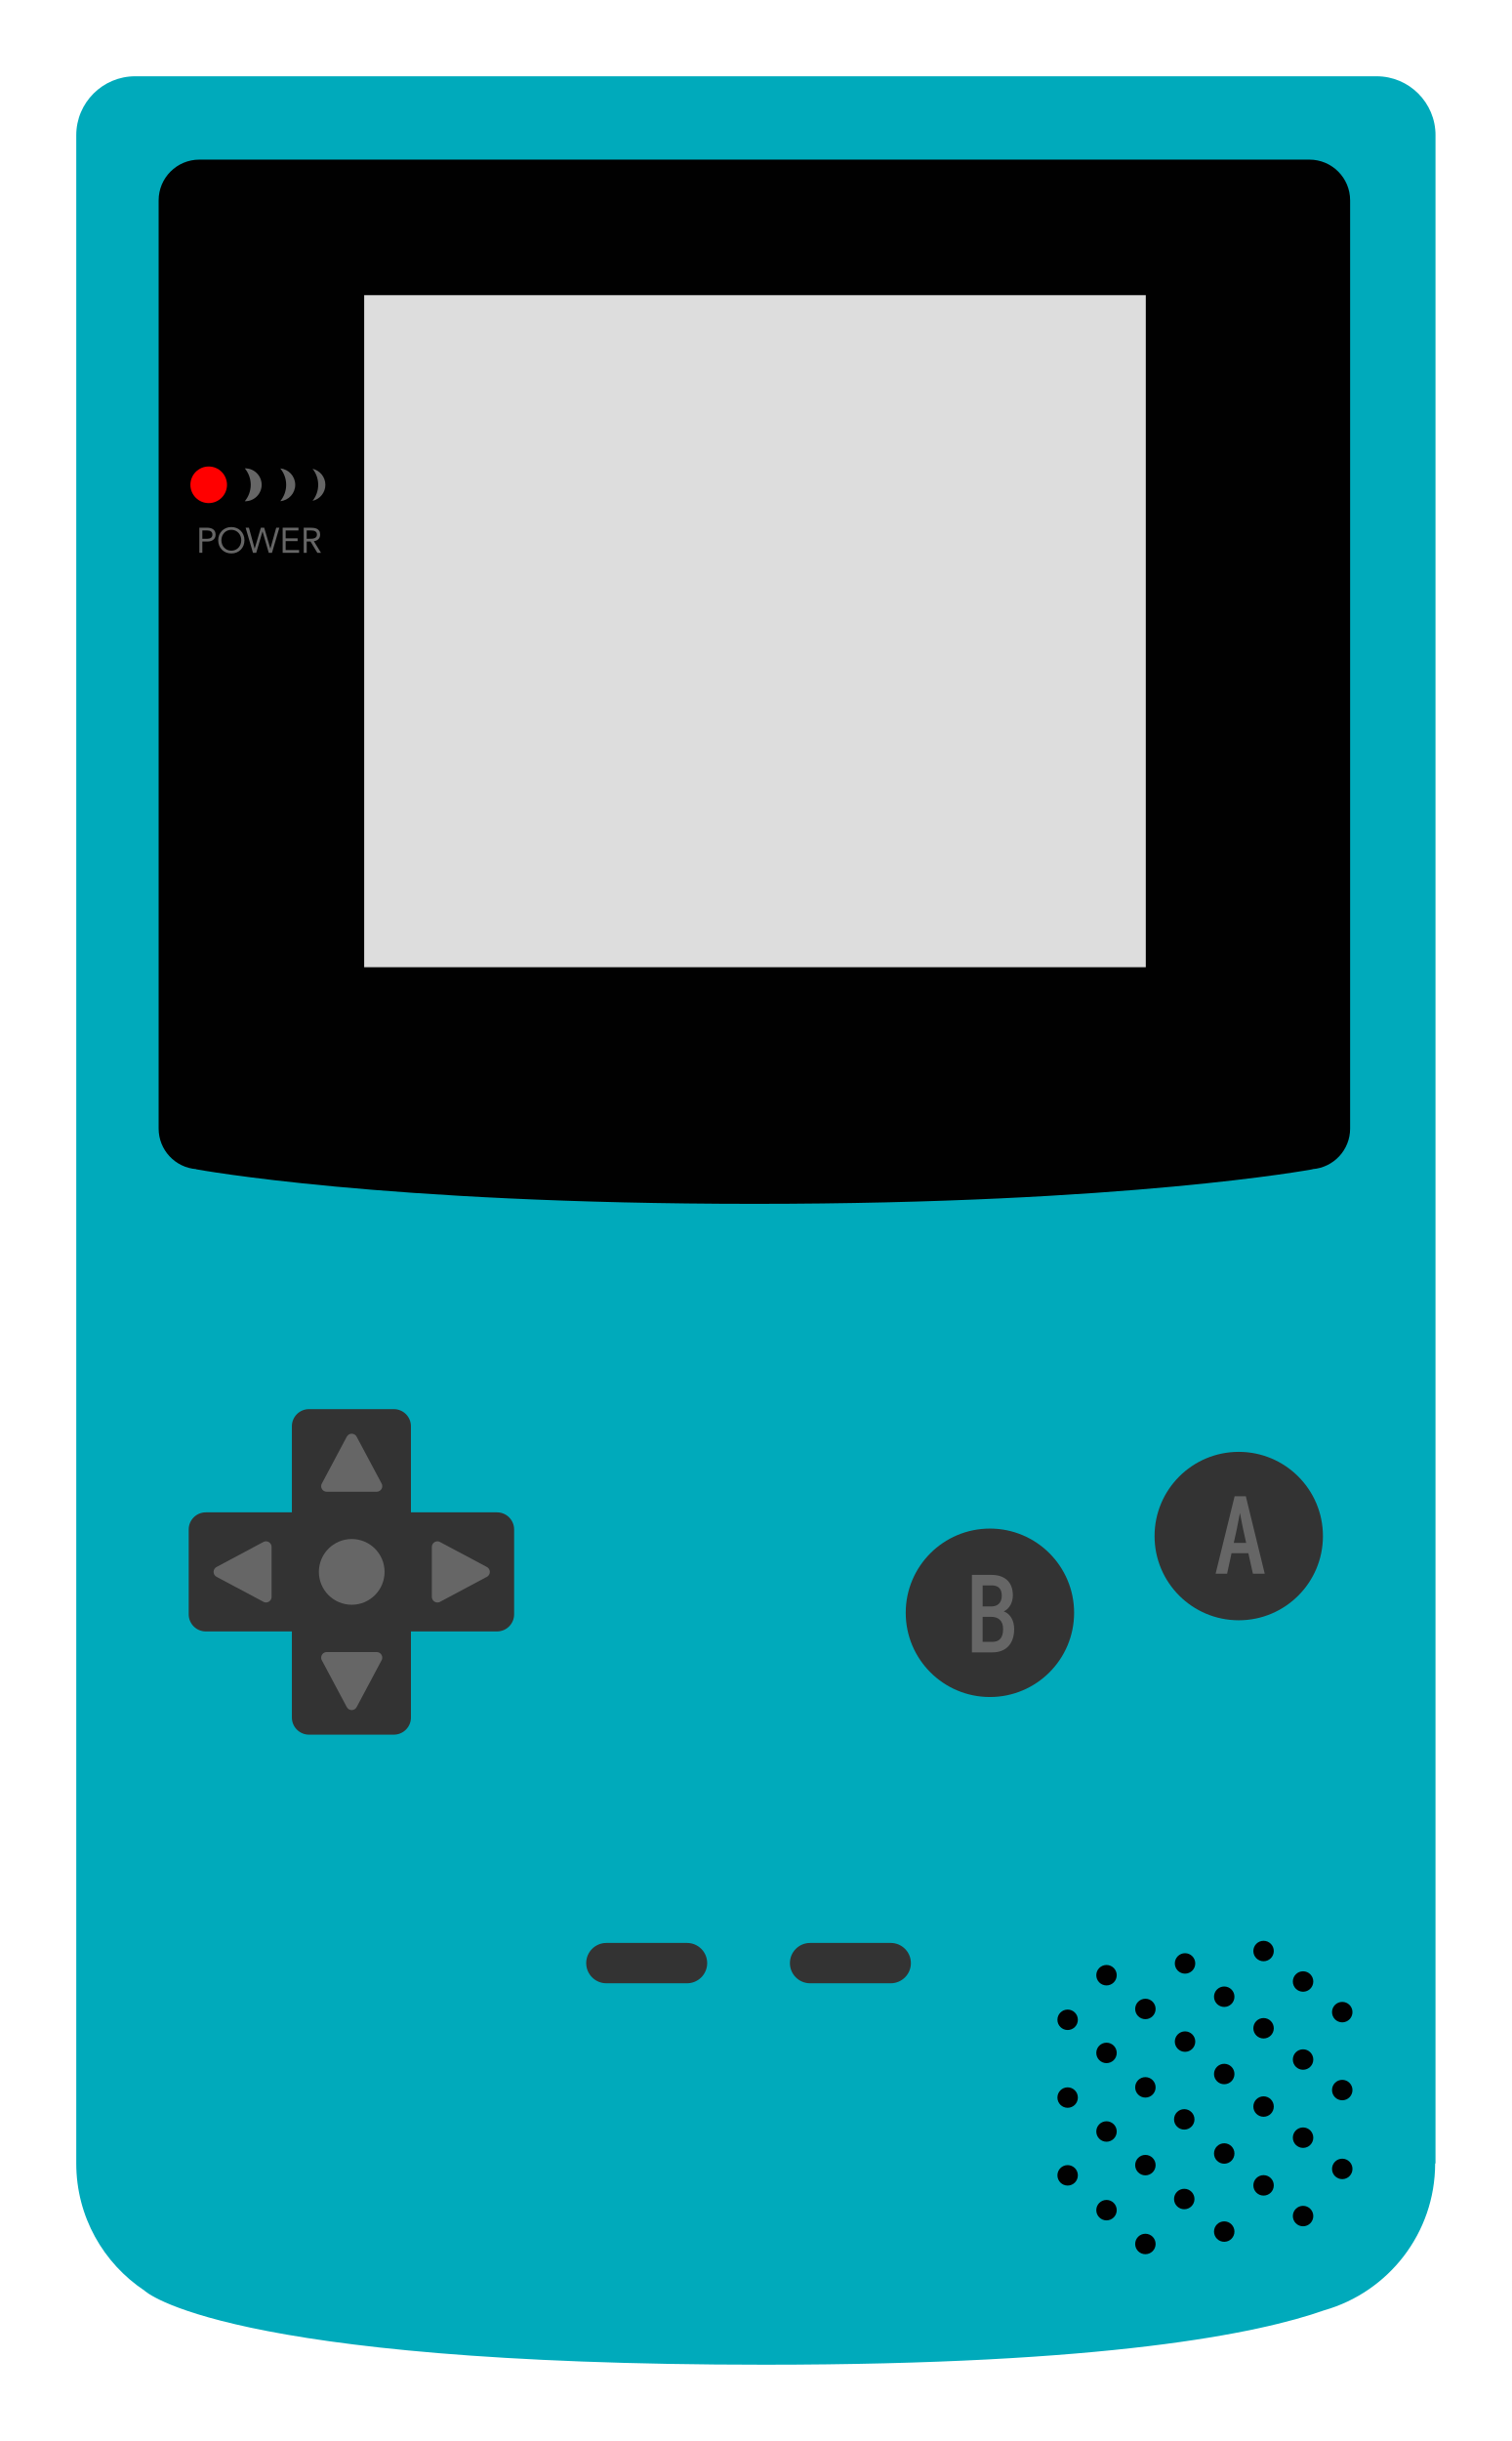
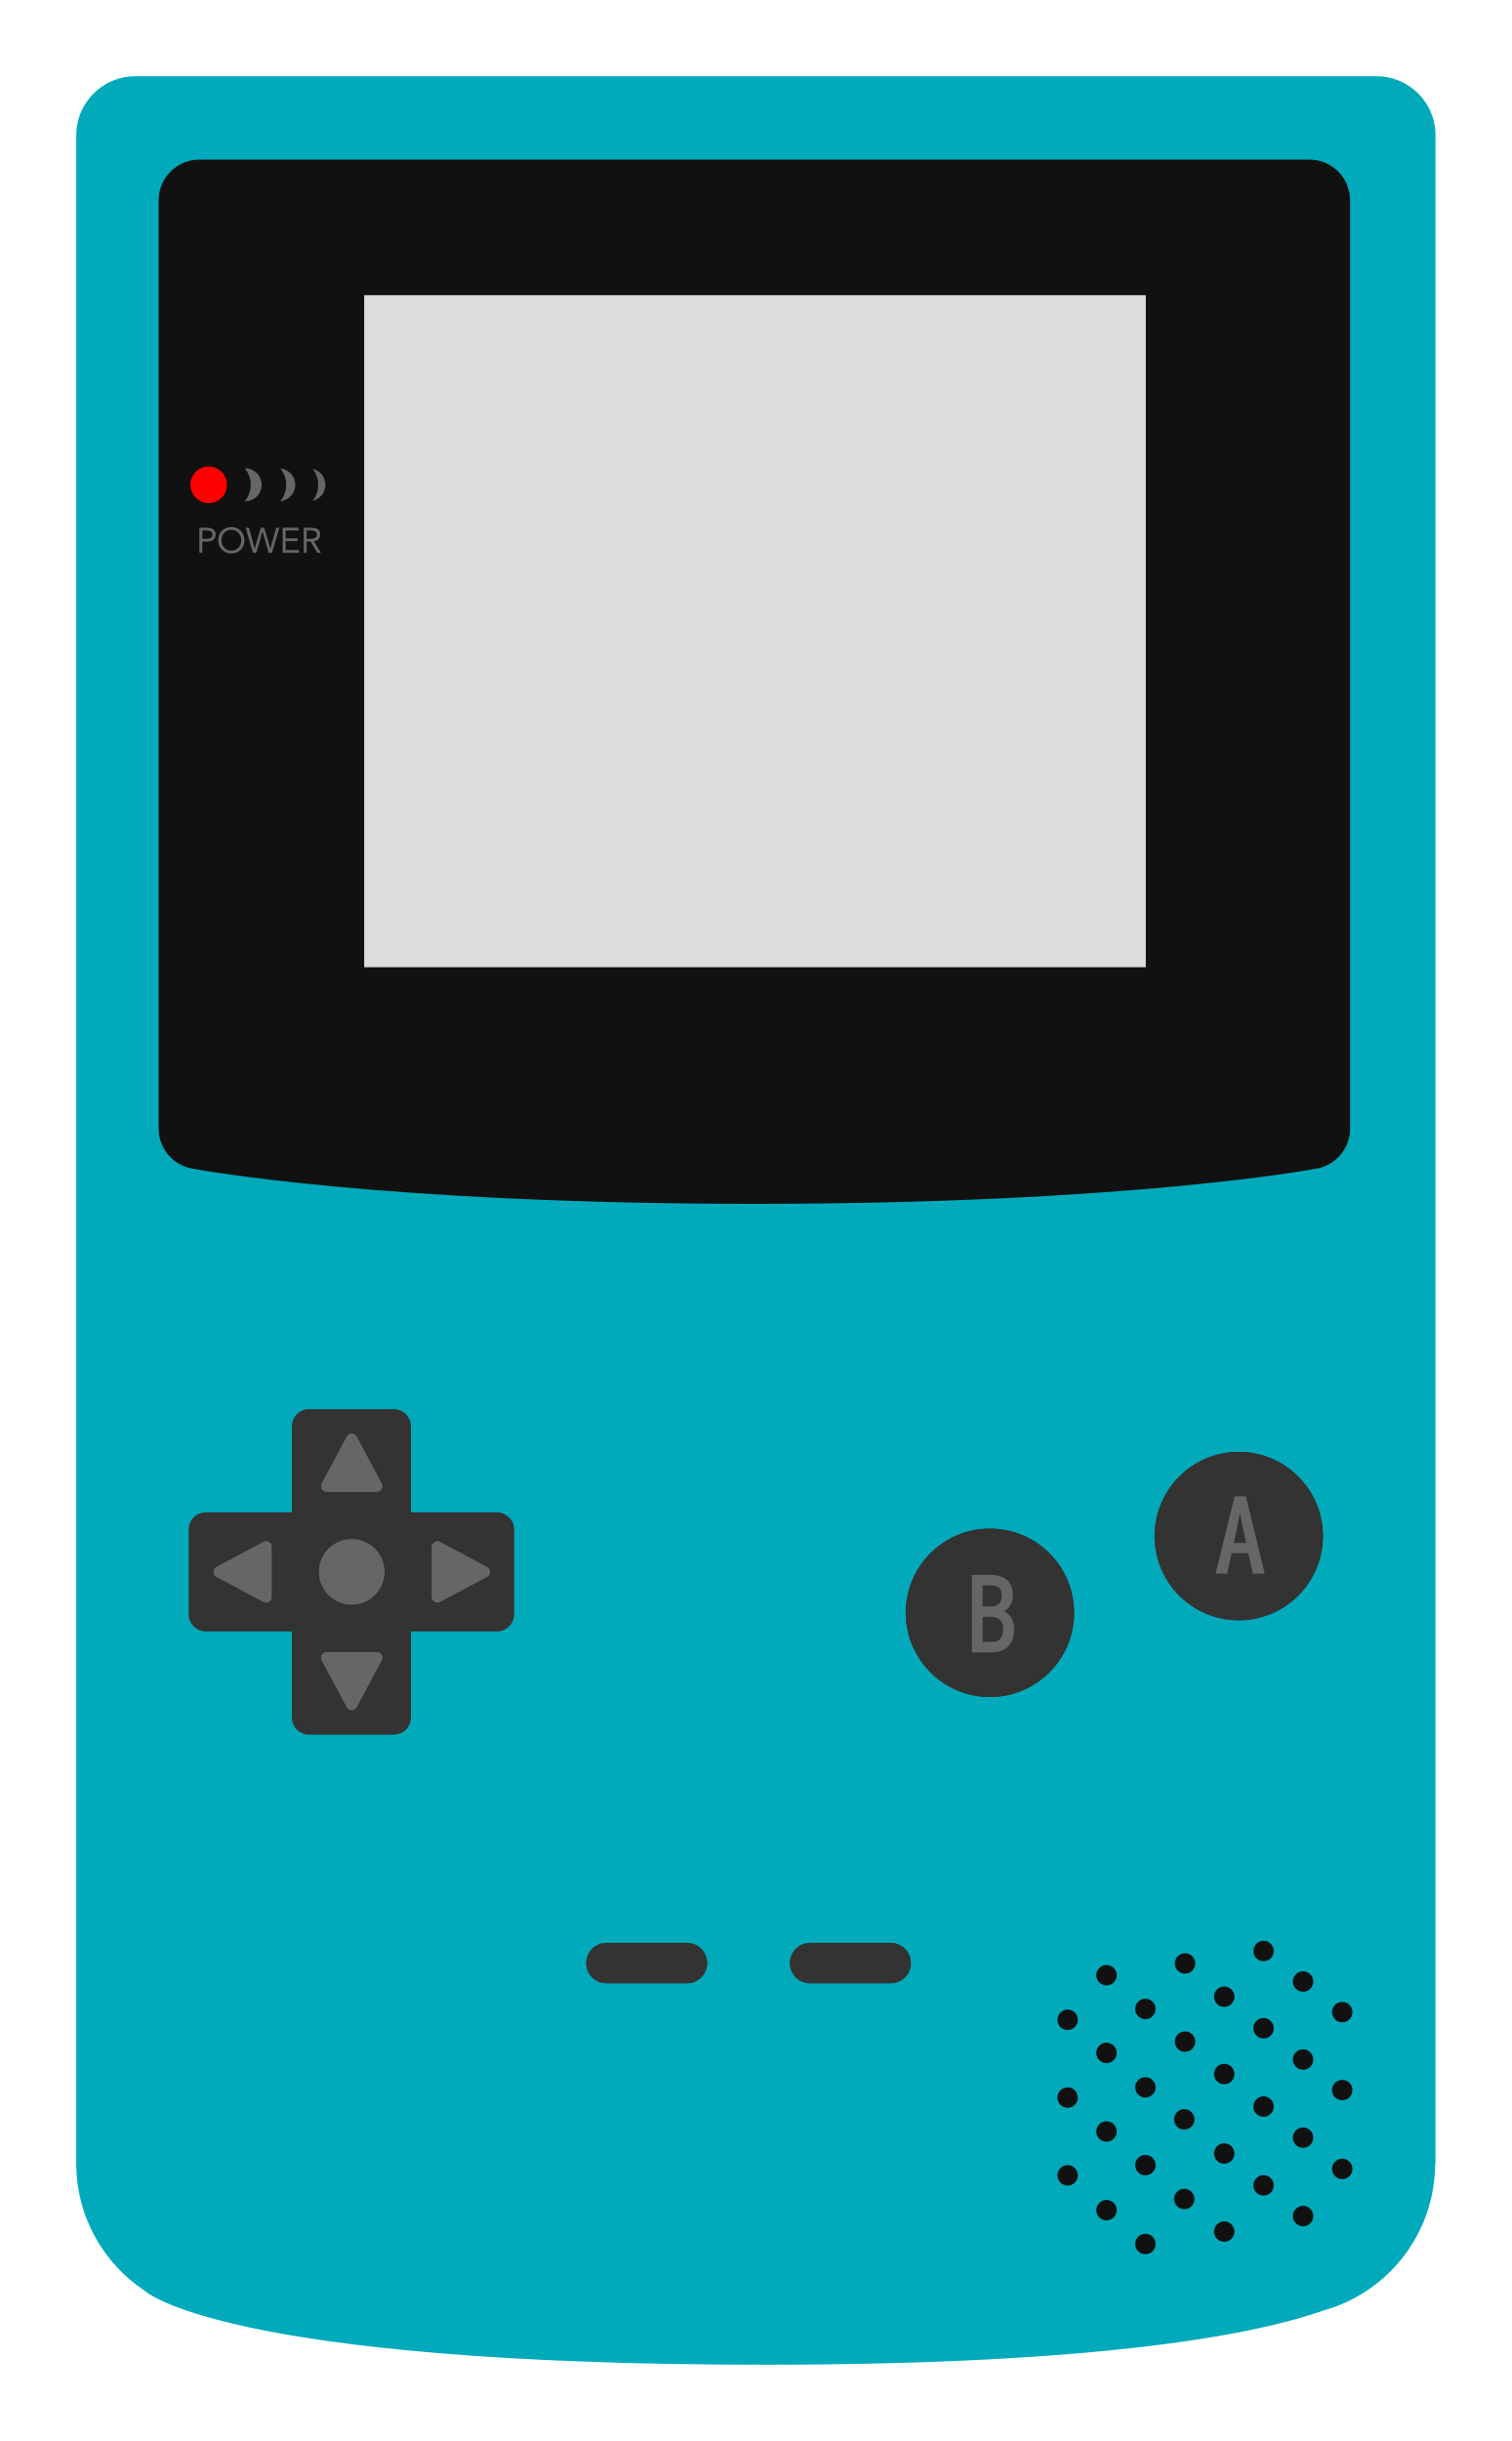
<svg xmlns="http://www.w3.org/2000/svg" width="198.243" height="320" version="1.0">
  <path d="m 188.243,17.725 c 0,-4.267 -3.459,-7.726 -7.727,-7.726 l -162.79,0 C 13.459,10 10,13.459 10,17.725 l 0,265.888 0,0 0,0 c 0,6.966 3.561,13.097 8.959,16.681 l -8.24e-4,0.002 c 0,0 10.009,9.703 81.319,9.703 44.884,0 64.802,-4.104 73.403,-7.145 8.378,-2.39 14.513,-10.097 14.513,-19.242 l 0,0 0.048,0 0,-265.888 z" style="fill:#00aabb" />
  <g style="fill:#333333">
    <path d="m 65.173,198.259 -11.285,0 0,-11.285 c 0,-1.241 -1.006,-2.246 -2.246,-2.246 l -11.122,0 c -1.24,0 -2.245,1.006 -2.245,2.246 l 0,11.285 -11.285,0 c -1.241,0 -2.246,1.005 -2.246,2.246 l 0,11.121 c 0,1.241 1.006,2.246 2.246,2.246 l 11.285,0 0,11.284 c 0,1.241 1.006,2.247 2.245,2.247 l 11.122,0 c 1.241,0 2.246,-1.006 2.246,-2.247 l 0,-11.284 11.285,0 c 1.241,0 2.246,-1.006 2.246,-2.246 l 0,-11.121 c 0,-1.241 -1.006,-2.246 -2.246,-2.246 z" />
    <circle cx="129.81" cy="211.428" r="11.04" />
    <circle cx="162.44" cy="201.37" r="11.04" />
    <path d="m 90.09,254.707 -10.576,0 c -1.46,0 -2.644,1.184 -2.644,2.644 0,1.46 1.184,2.644 2.644,2.644 l 10.577,0 c 1.46,0 2.644,-1.185 2.644,-2.644 -8.24e-4,-1.461 -1.185,-2.644 -2.645,-2.644 z" />
    <path d="m 116.804,254.707 -10.576,0 c -1.46,0 -2.644,1.184 -2.644,2.644 0,1.46 1.185,2.644 2.644,2.644 l 10.576,0 c 1.46,0 2.644,-1.185 2.644,-2.644 0,-1.461 -1.184,-2.644 -2.644,-2.644 z" />
-     <g fill-opacity="0" style="fill:#ff0000">
+     <g class="straight-button">
      <circle id="button-sq" cx="129.81" cy="211.428" r="11.04" />
      <circle id="button-cr" cx="162.44" cy="201.37" r="11.04" />
      <path id="button-se" d="m 90.09,254.707 -10.576,0 c -1.46,0 -2.644,1.184 -2.644,2.644 0,1.46 1.184,2.644 2.644,2.644 l 10.577,0 c 1.46,0 2.644,-1.185 2.644,-2.644 -8.24e-4,-1.461 -1.185,-2.644 -2.645,-2.644 z" />
      <path id="button-st" d="m 116.804,254.707 -10.576,0 c -1.46,0 -2.644,1.184 -2.644,2.644 0,1.46 1.185,2.644 2.644,2.644 l 10.576,0 c 1.46,0 2.644,-1.185 2.644,-2.644 0,-1.461 -1.184,-2.644 -2.644,-2.644 z" />
    </g>
  </g>
  <g style="fill:#666666">
    <circle cx="46.122" cy="206.065" r="4.307" />
    <path d="m 42.158,194.57 0.002,0.002 c -0.028,0.078 -0.046,0.161 -0.046,0.249 0,0.406 0.329,0.736 0.736,0.736 l 6.543,0 c 0.406,0 0.736,-0.33 0.736,-0.736 0,-0.099 -0.02,-0.192 -0.055,-0.278 l 0,-0.002 -8.24e-4,-0.002 c -0.019,-0.046 -0.043,-0.09 -0.07,-0.131 l -3.203,-6.004 c -0.111,-0.265 -0.373,-0.453 -0.679,-0.453 -0.288,0 -0.534,0.167 -0.655,0.408 l -8.25e-4,0 -3.214,6.037 c -0.035,0.05 -0.064,0.104 -0.086,0.162 l -0.007,0.012 z" />
    <path d="m 50.085,217.562 -0.002,-0.002 c 0.028,-0.077 0.046,-0.161 0.046,-0.248 0,-0.406 -0.33,-0.737 -0.736,-0.737 l -6.543,0 c -0.406,0 -0.736,0.33 -0.736,0.737 0,0.098 0.02,0.191 0.055,0.277 l 0,0.002 8.24e-4,0.002 c 0.019,0.046 0.043,0.089 0.07,0.13 l 3.203,6.005 c 0.111,0.265 0.373,0.453 0.679,0.453 0.289,0 0.534,-0.167 0.655,-0.408 l 0,0 3.215,-6.037 c 0.035,-0.05 0.064,-0.104 0.086,-0.162 l 0.007,-0.012 z" />
    <path d="m 34.626,210.03 0.003,-0.002 c 0.077,0.028 0.161,0.046 0.248,0.046 0.406,0 0.736,-0.329 0.736,-0.736 l 0,-6.544 c 0,-0.406 -0.33,-0.736 -0.736,-0.736 -0.099,0 -0.192,0.02 -0.278,0.055 l -8.25e-4,-8.2e-4 -0.003,8.2e-4 c -0.046,0.019 -0.09,0.043 -0.131,0.07 l -6.005,3.203 c -0.265,0.111 -0.452,0.374 -0.452,0.679 0,0.289 0.167,0.534 0.407,0.655 l 0,8.2e-4 6.037,3.215 c 0.049,0.035 0.104,0.064 0.162,0.086 l 0.012,0.008 z" />
    <path d="m 57.618,202.103 -0.003,0.002 c -0.078,-0.028 -0.161,-0.046 -0.249,-0.046 -0.406,0 -0.736,0.33 -0.736,0.736 l 0,6.544 c 0,0.406 0.33,0.736 0.736,0.736 0.099,0 0.192,-0.02 0.278,-0.055 l 0,8.3e-4 0.003,-0.002 c 0.046,-0.019 0.09,-0.042 0.131,-0.069 l 6.005,-3.203 c 0.265,-0.111 0.453,-0.373 0.453,-0.678 0,-0.289 -0.167,-0.534 -0.408,-0.656 l 0,0 -6.037,-3.214 c -0.05,-0.036 -0.104,-0.064 -0.162,-0.086 l -0.012,-0.008 z" />
-     <g fill-opacity="0" style="fill:#ff0000">
+     <g class="straight-button">
      <path id="button-du" d="m 42.158,194.57 0.002,0.002 c -0.028,0.078 -0.046,0.161 -0.046,0.249 0,0.406 0.329,0.736 0.736,0.736 l 6.543,0 c 0.406,0 0.736,-0.33 0.736,-0.736 0,-0.099 -0.02,-0.192 -0.055,-0.278 l 0,-0.002 -8.24e-4,-0.002 c -0.019,-0.046 -0.043,-0.09 -0.07,-0.131 l -3.203,-6.004 c -0.111,-0.265 -0.373,-0.453 -0.679,-0.453 -0.288,0 -0.534,0.167 -0.655,0.408 l -8.25e-4,0 -3.214,6.037 c -0.035,0.05 -0.064,0.104 -0.086,0.162 l -0.007,0.012 z" />
      <path id="button-dd" d="m 50.085,217.562 -0.002,-0.002 c 0.028,-0.077 0.046,-0.161 0.046,-0.248 0,-0.406 -0.33,-0.737 -0.736,-0.737 l -6.543,0 c -0.406,0 -0.736,0.33 -0.736,0.737 0,0.098 0.02,0.191 0.055,0.277 l 0,0.002 8.24e-4,0.002 c 0.019,0.046 0.043,0.089 0.07,0.13 l 3.203,6.005 c 0.111,0.265 0.373,0.453 0.679,0.453 0.289,0 0.534,-0.167 0.655,-0.408 l 0,0 3.215,-6.037 c 0.035,-0.05 0.064,-0.104 0.086,-0.162 l 0.007,-0.012 z" />
      <path id="button-dl" d="m 34.626,210.03 0.003,-0.002 c 0.077,0.028 0.161,0.046 0.248,0.046 0.406,0 0.736,-0.329 0.736,-0.736 l 0,-6.544 c 0,-0.406 -0.33,-0.736 -0.736,-0.736 -0.099,0 -0.192,0.02 -0.278,0.055 l -8.25e-4,-8.2e-4 -0.003,8.2e-4 c -0.046,0.019 -0.09,0.043 -0.131,0.07 l -6.005,3.203 c -0.265,0.111 -0.452,0.374 -0.452,0.679 0,0.289 0.167,0.534 0.407,0.655 l 0,8.2e-4 6.037,3.215 c 0.049,0.035 0.104,0.064 0.162,0.086 l 0.012,0.008 z" />
      <path id="button-dr" d="m 57.618,202.103 -0.003,0.002 c -0.078,-0.028 -0.161,-0.046 -0.249,-0.046 -0.406,0 -0.736,0.33 -0.736,0.736 l 0,6.544 c 0,0.406 0.33,0.736 0.736,0.736 0.099,0 0.192,-0.02 0.278,-0.055 l 0,8.3e-4 0.003,-0.002 c 0.046,-0.019 0.09,-0.042 0.131,-0.069 l 6.005,-3.203 c 0.265,-0.111 0.453,-0.373 0.453,-0.678 0,-0.289 -0.167,-0.534 -0.408,-0.656 l 0,0 -6.037,-3.214 c -0.05,-0.036 -0.104,-0.064 -0.162,-0.086 l -0.012,-0.008 z" />
    </g>
    <path d="m 130.148,216.615 -2.699,0 0,-10.157 2.554,0 c 1.611,0 2.815,0.798 2.815,2.685 0,0.827 -0.377,1.726 -1.19,2.104 0.856,0.305 1.363,1.204 1.363,2.307 -8.3e-4,2.03 -1.161,3.061 -2.844,3.061 z m -0.102,-8.778 -1.19,0 0,2.757 1.161,0 c 0.755,0 1.349,-0.435 1.349,-1.407 -8.3e-4,-1.002 -0.552,-1.35 -1.321,-1.35 z m -0.059,4.121 -1.132,0 0,3.279 1.278,0 c 0.856,0 1.407,-0.463 1.407,-1.682 0,-1.133 -0.667,-1.597 -1.553,-1.597 z" />
    <path d="m 164.295,206.301 -0.595,-2.684 -2.206,0 -0.58,2.684 -1.509,0 2.495,-10.156 1.466,0 2.481,10.156 -1.552,0 z m -1.262,-5.746 c -0.145,-0.668 -0.363,-1.842 -0.435,-2.22 -0.072,0.378 -0.29,1.538 -0.434,2.22 l -0.378,1.711 1.626,0 -0.378,-1.711 z" />
  </g>
-   <path style="fill:#010101" d="m 171.705,20.925 -145.564,0 c -2.949,0 -5.339,2.39 -5.339,5.339 l 0,121.685 c 0,2.811 2.174,5.109 4.93,5.319 l 0,0.02 c 0,0 24.259,4.529 73.191,4.529 48.931,0 73.191,-4.529 73.191,-4.529 l 0,-0.02 c 2.757,-0.209 4.93,-2.508 4.93,-5.319 l 0,-121.685 c 8.2e-4,-2.949 -2.39,-5.339 -5.338,-5.339 z" />
+   <path style="fill:#111111" d="m 171.705,20.925 -145.564,0 c -2.949,0 -5.339,2.39 -5.339,5.339 l 0,121.685 c 0,2.811 2.174,5.109 4.93,5.319 l 0,0.02 c 0,0 24.259,4.529 73.191,4.529 48.931,0 73.191,-4.529 73.191,-4.529 l 0,-0.02 c 2.757,-0.209 4.93,-2.508 4.93,-5.319 l 0,-121.685 c 8.2e-4,-2.949 -2.39,-5.339 -5.338,-5.339 z" />
  <rect style="fill:#dddddd" x="47.756" y="38.694" width="102.494" height="88.102" />
  <g style="fill:#666666">
    <path d="m 26.141,69.178 0.977,0 c 0.152,0 0.297,0.015 0.434,0.044 0.138,0.03 0.26,0.079 0.368,0.148 0.107,0.069 0.192,0.162 0.256,0.279 0.064,0.116 0.095,0.26 0.095,0.43 0,0.18 -0.035,0.329 -0.102,0.447 -0.068,0.118 -0.156,0.211 -0.263,0.279 -0.106,0.068 -0.223,0.116 -0.351,0.144 -0.127,0.028 -0.248,0.042 -0.363,0.042 l -0.66,0 0,1.478 -0.391,0 0,-3.292 z m 0.391,1.451 0.66,0 c 0.195,0 0.354,-0.044 0.476,-0.133 0.122,-0.088 0.184,-0.225 0.184,-0.411 0,-0.186 -0.062,-0.324 -0.184,-0.412 -0.122,-0.088 -0.281,-0.133 -0.476,-0.133 l -0.66,0 0,1.089 z" />
    <path d="m 30.335,72.554 c -0.251,0 -0.481,-0.044 -0.69,-0.13 -0.209,-0.087 -0.391,-0.207 -0.544,-0.36 -0.153,-0.154 -0.273,-0.336 -0.359,-0.549 -0.086,-0.212 -0.128,-0.443 -0.128,-0.69 0,-0.247 0.042,-0.479 0.128,-0.691 0.086,-0.212 0.205,-0.395 0.359,-0.549 0.153,-0.154 0.335,-0.274 0.544,-0.361 0.209,-0.086 0.439,-0.13 0.69,-0.13 0.251,0 0.481,0.044 0.691,0.13 0.209,0.087 0.391,0.207 0.544,0.361 0.153,0.153 0.273,0.336 0.358,0.549 0.086,0.212 0.128,0.443 0.128,0.691 0,0.248 -0.043,0.478 -0.128,0.69 -0.085,0.213 -0.204,0.395 -0.358,0.549 -0.154,0.153 -0.335,0.274 -0.544,0.36 -0.209,0.087 -0.439,0.13 -0.691,0.13 z m 0,-0.363 c 0.192,0 0.368,-0.035 0.528,-0.107 0.16,-0.071 0.298,-0.169 0.412,-0.293 0.115,-0.124 0.204,-0.269 0.267,-0.435 0.063,-0.166 0.095,-0.343 0.095,-0.533 0,-0.19 -0.031,-0.367 -0.095,-0.533 -0.063,-0.166 -0.153,-0.311 -0.267,-0.435 -0.115,-0.124 -0.252,-0.222 -0.412,-0.293 -0.159,-0.071 -0.336,-0.107 -0.528,-0.107 -0.192,0 -0.368,0.035 -0.528,0.107 -0.16,0.072 -0.297,0.169 -0.411,0.293 -0.115,0.124 -0.204,0.27 -0.267,0.435 -0.063,0.166 -0.096,0.344 -0.096,0.533 0,0.189 0.032,0.366 0.096,0.533 0.063,0.167 0.153,0.311 0.267,0.435 0.115,0.124 0.251,0.222 0.411,0.293 0.16,0.071 0.336,0.107 0.528,0.107 z" />
    <path d="m 32.209,69.178 0.432,0 0.749,2.734 0.009,0 0.809,-2.734 0.437,0 0.805,2.734 0.009,0 0.763,-2.734 0.41,0 -0.967,3.292 -0.422,0 -0.814,-2.79 -0.009,0 -0.819,2.79 -0.428,0 -0.964,-3.292 z" />
    <path d="m 37.068,69.178 2.07,0 0,0.363 -1.679,0 0,1.032 1.567,0 0,0.363 -1.567,0 0,1.172 1.762,0 0,0.362 -2.153,0 0,-3.292 z" />
    <path d="m 39.826,69.178 0.842,0 c 0.158,0 0.315,0.009 0.472,0.028 0.157,0.019 0.298,0.059 0.421,0.121 0.124,0.062 0.224,0.152 0.303,0.272 0.077,0.12 0.116,0.281 0.116,0.486 0,0.242 -0.073,0.437 -0.218,0.585 -0.146,0.149 -0.347,0.243 -0.604,0.284 l 0.935,1.516 -0.479,0 -0.893,-1.478 -0.502,0 0,1.478 -0.391,0 0,-3.292 z m 0.39,1.451 0.349,0 c 0.108,0 0.221,-0.002 0.337,-0.009 0.116,-0.007 0.223,-0.026 0.321,-0.061 0.098,-0.035 0.178,-0.087 0.242,-0.16 0.063,-0.072 0.096,-0.177 0.096,-0.314 0,-0.118 -0.023,-0.213 -0.069,-0.284 -0.046,-0.071 -0.108,-0.126 -0.184,-0.165 -0.076,-0.039 -0.161,-0.064 -0.256,-0.077 -0.094,-0.013 -0.19,-0.019 -0.286,-0.019 l -0.549,0 0,1.088 z" />
  </g>
  <circle style="fill:#ff0000" cx="27.367" cy="63.554" r="2.399" />
  <g style="fill:#666666">
    <path d="m 40.989,61.456 c 0.461,0.575 0.737,1.304 0.737,2.099 0,0.794 -0.276,1.523 -0.737,2.099 0.96,-0.217 1.678,-1.073 1.678,-2.099 -8.25e-4,-1.025 -0.718,-1.882 -1.678,-2.099 z" />
    <path d="m 36.756,61.41 c 0.481,0.583 0.771,1.329 0.771,2.144 0,0.814 -0.289,1.561 -0.771,2.143 1.097,-0.1 1.957,-1.021 1.957,-2.143 0,-1.123 -0.86,-2.044 -1.957,-2.144 z" />
    <path d="m 32.157,61.4 c -0.018,0 -0.036,0.002 -0.055,0.002 0.486,0.584 0.777,1.333 0.777,2.151 0,0.818 -0.292,1.567 -0.777,2.151 0.019,0 0.036,0.002 0.055,0.002 1.189,0 2.153,-0.964 2.153,-2.153 0,-1.19 -0.964,-2.153 -2.153,-2.153 z" />
  </g>
-   <g style="fill:#010101">
+   <g style="fill:#111111">
    <circle cx="140.002" cy="264.782" r="1.34" />
    <circle cx="150.198" cy="263.361" r="1.34" />
    <circle cx="160.536" cy="261.757" r="1.34" />
    <circle cx="170.874" cy="259.764" r="1.34" />
    <circle cx="145.099" cy="269.123" r="1.34" />
    <circle cx="155.397" cy="267.641" r="1.34" />
    <circle cx="165.695" cy="265.893" r="1.34" />
    <circle cx="145.099" cy="258.936" r="1.34" />
    <circle cx="155.397" cy="257.393" r="1.34" />
    <circle cx="165.695" cy="255.767" r="1.34" />
    <circle cx="176.012" cy="263.777" r="1.34" />
    <circle cx="140.002" cy="274.978" r="1.34" />
    <circle cx="150.198" cy="273.639" r="1.34" />
    <circle cx="160.536" cy="271.89" r="1.34" />
    <circle cx="170.874" cy="269.992" r="1.34" />
    <circle cx="145.099" cy="279.427" r="1.34" />
    <circle cx="155.295" cy="277.837" r="1.34" />
    <circle cx="165.695" cy="276.156" r="1.34" />
    <circle cx="176.012" cy="273.994" r="1.34" />
    <circle cx="140.002" cy="285.173" r="1.34" />
    <circle cx="150.198" cy="283.834" r="1.34" />
    <circle cx="160.536" cy="282.31" r="1.34" />
    <circle cx="170.874" cy="280.235" r="1.34" />
    <circle cx="145.099" cy="289.738" r="1.34" />
    <circle cx="155.295" cy="288.277" r="1.34" />
    <circle cx="165.695" cy="286.488" r="1.34" />
    <circle cx="176.012" cy="284.331" r="1.34" />
    <circle cx="150.198" cy="294.172" r="1.34" />
    <circle cx="160.536" cy="292.546" r="1.34" />
    <circle cx="170.874" cy="290.512" r="1.34" />
  </g>
</svg>
